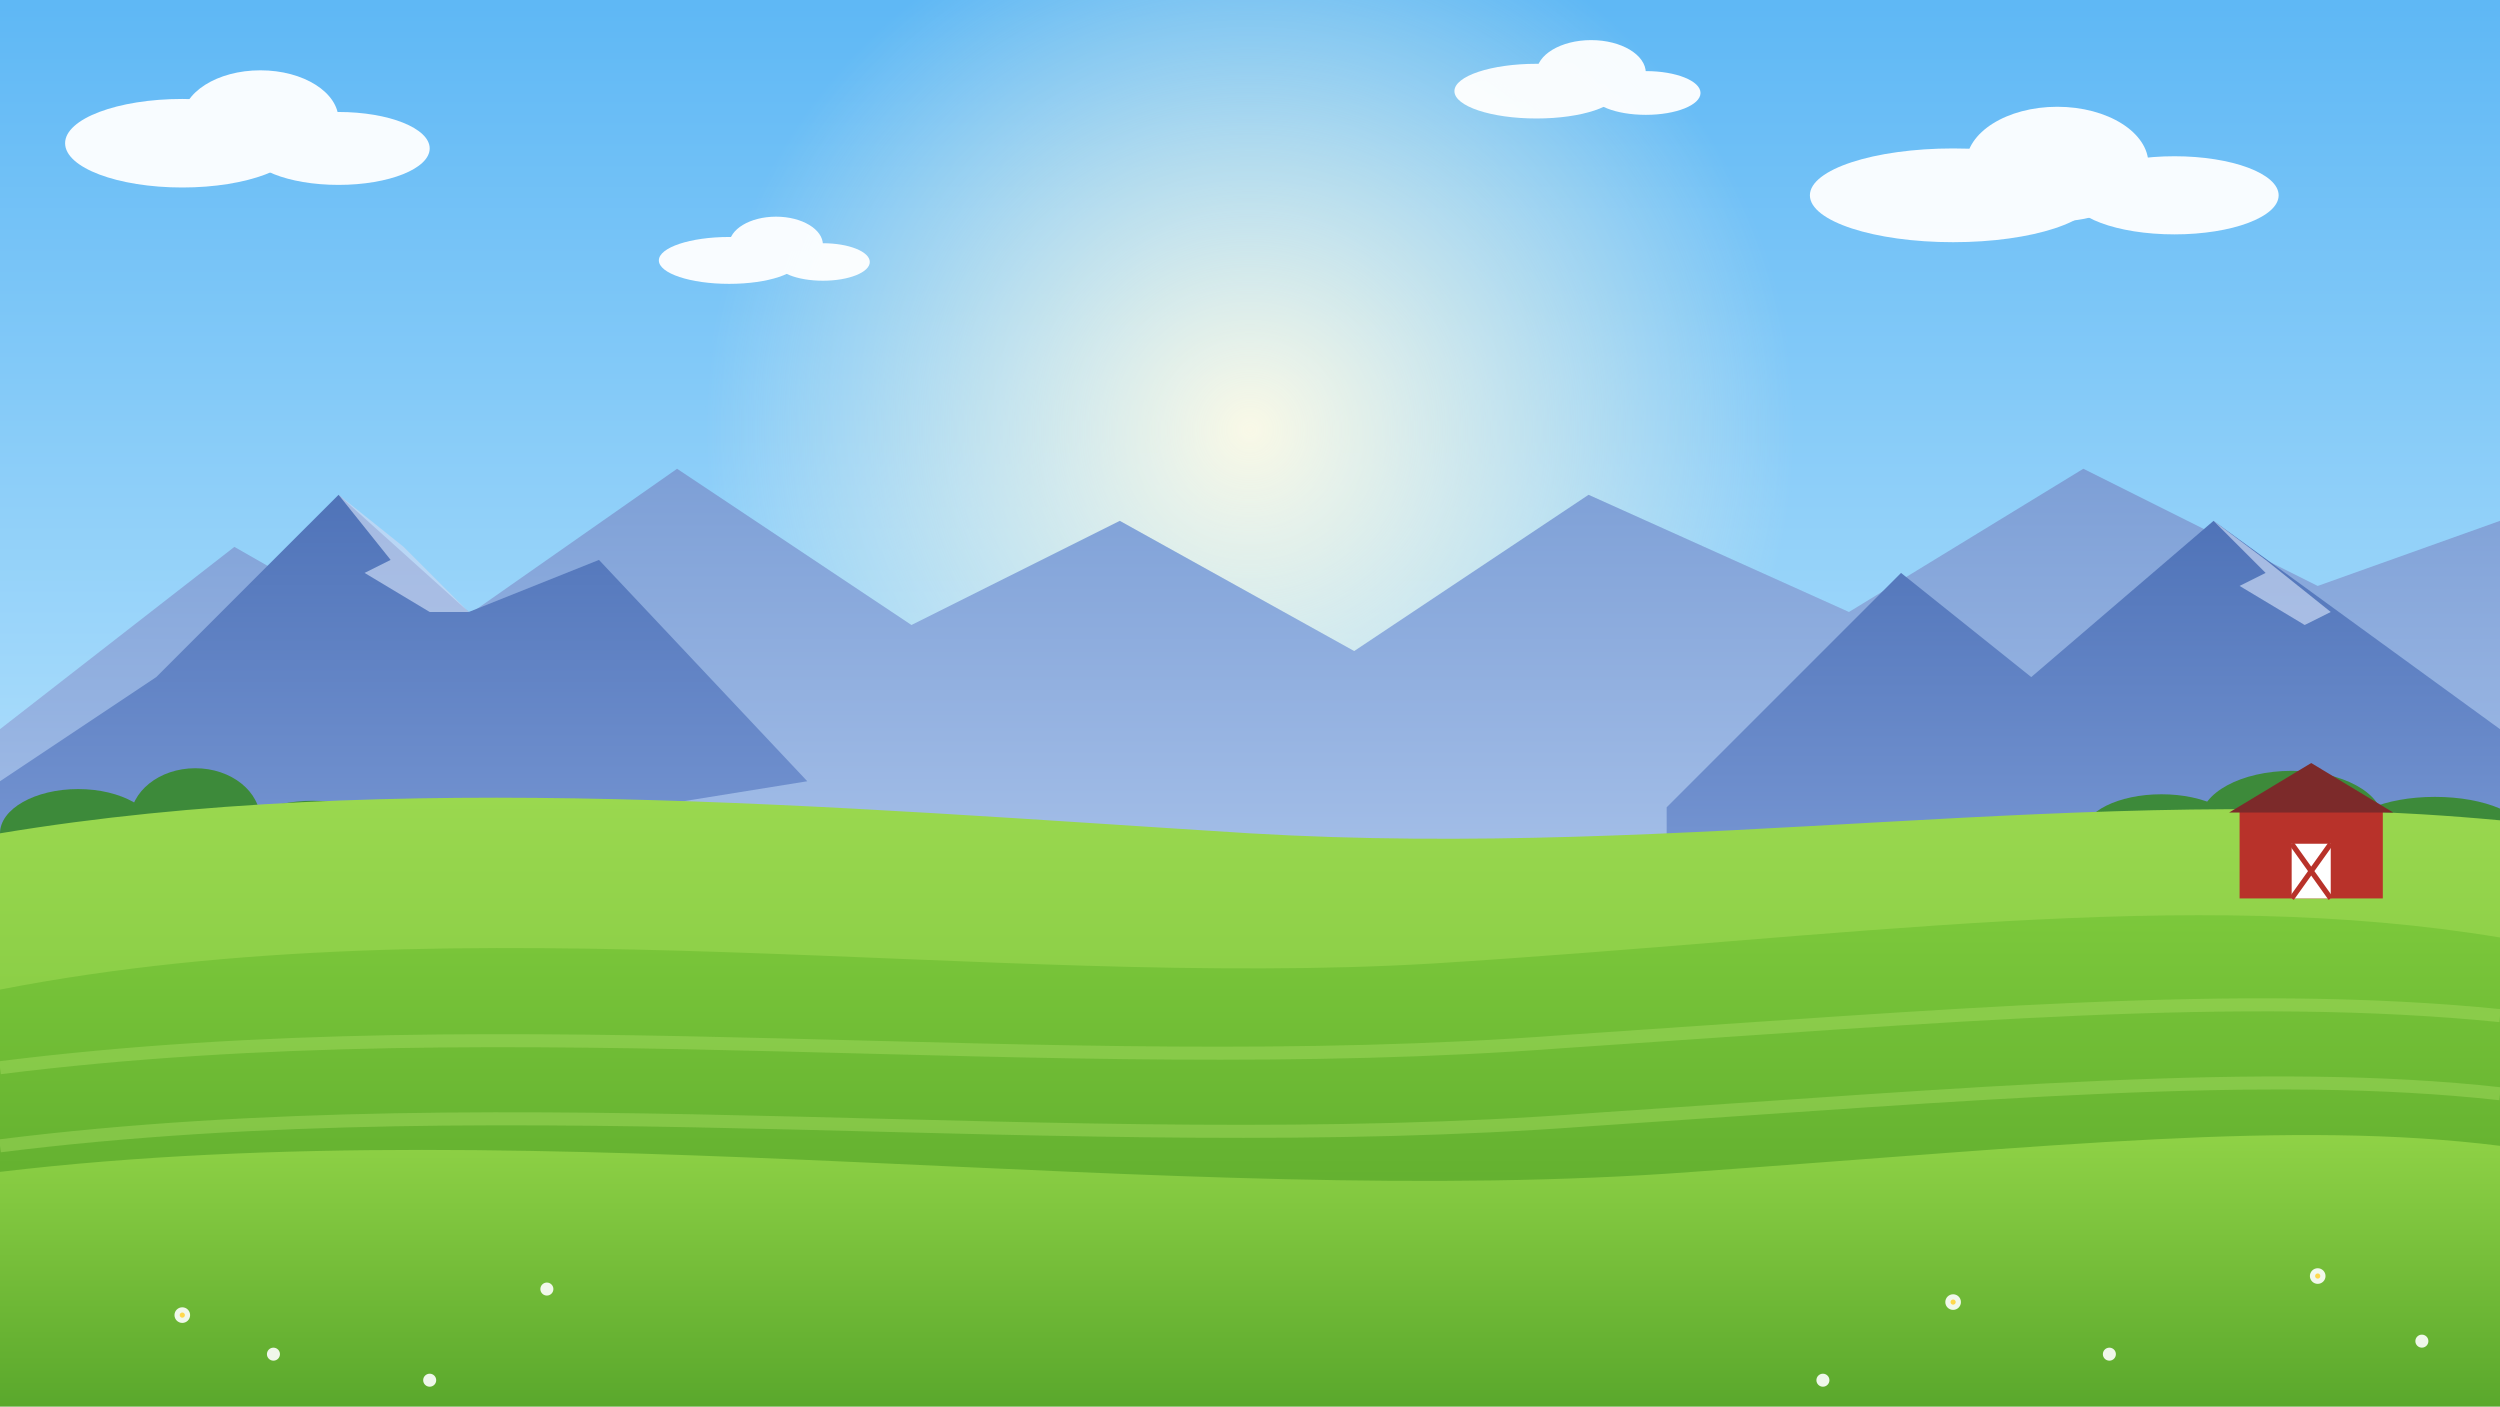
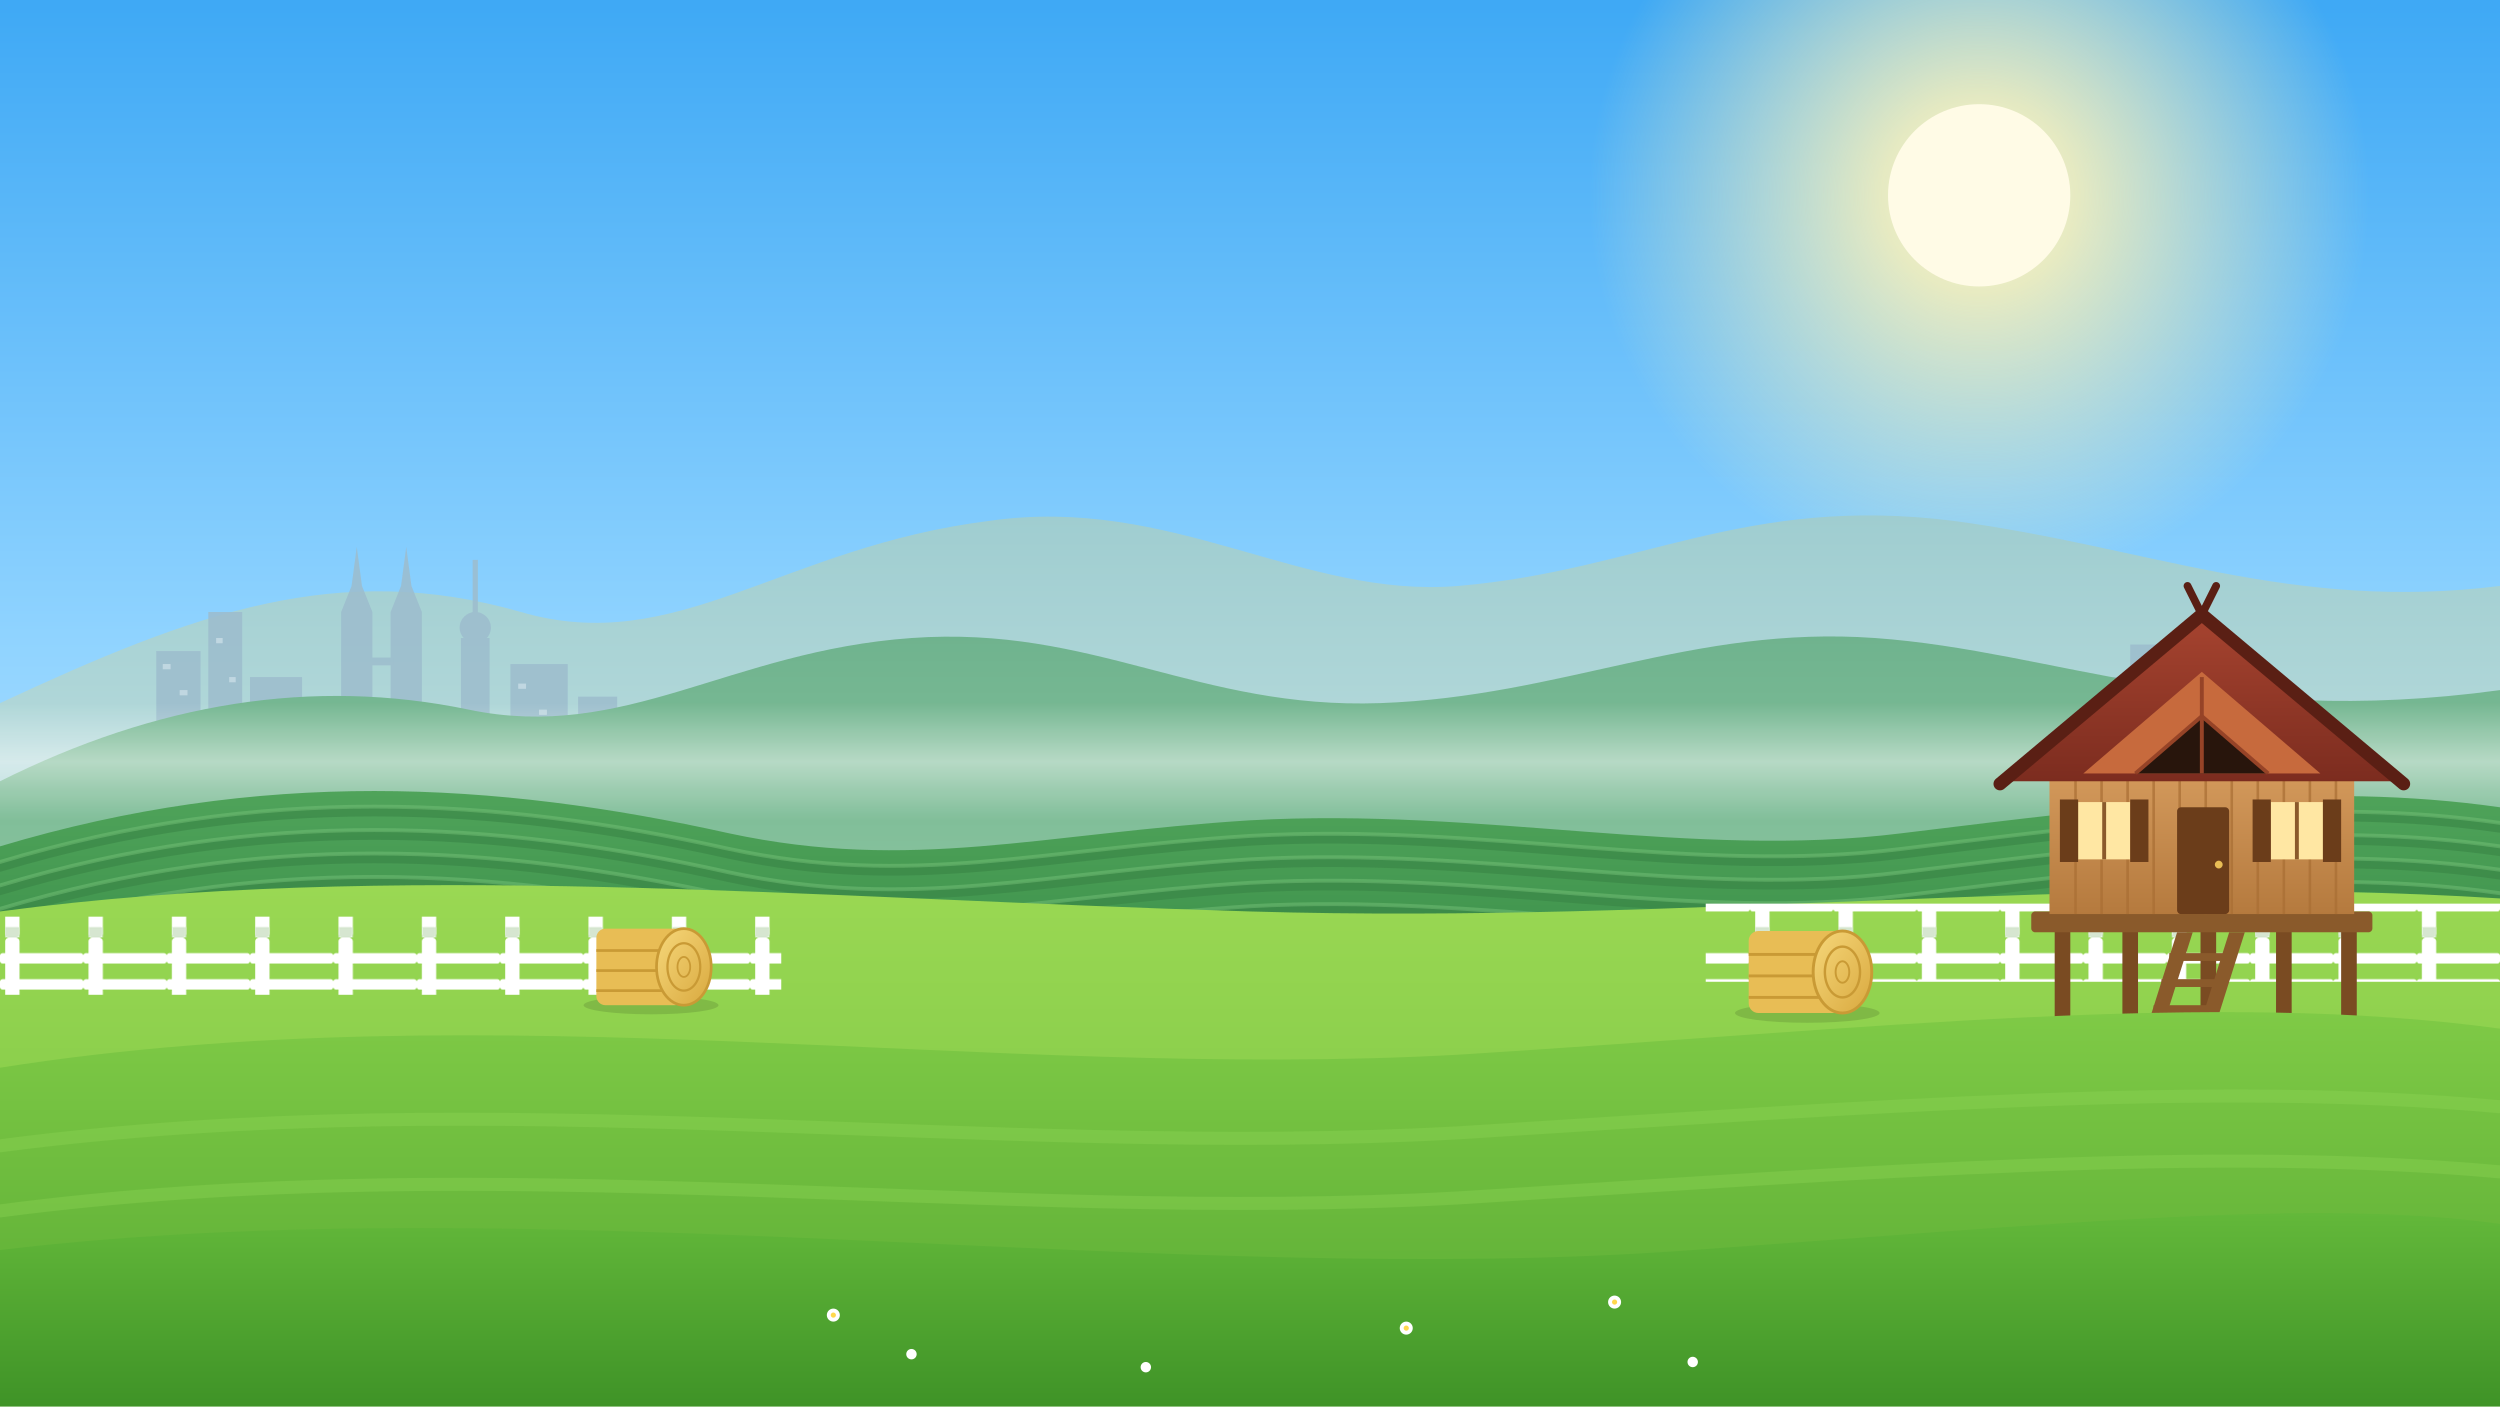
- <svg xmlns="http://www.w3.org/2000/svg" viewBox="0 0 1920 1080" preserveAspectRatio="xMidYMid slice">
+ <svg xmlns="http://www.w3.org/2000/svg" xmlns:xlink="http://www.w3.org/1999/xlink" viewBox="0 0 1920 1080" preserveAspectRatio="xMidYMid slice">
  <defs>
    <linearGradient id="sky" x1="0" y1="0" x2="0" y2="1">
-       <stop offset="0" stop-color="#5fb8f5" />
-       <stop offset=".55" stop-color="#a9dcfb" />
-       <stop offset="1" stop-color="#d9f1ff" />
-     </linearGradient>
-     <linearGradient id="mtnFar" x1="0" y1="0" x2="0" y2="1">
-       <stop offset="0" stop-color="#7d9fd6" />
-       <stop offset="1" stop-color="#a8c2ea" />
-     </linearGradient>
-     <linearGradient id="mtn" x1="0" y1="0" x2="0" y2="1">
-       <stop offset="0" stop-color="#4f73b8" />
-       <stop offset="1" stop-color="#7b9ad6" />
-     </linearGradient>
-     <linearGradient id="hill1" x1="0" y1="0" x2="0" y2="1">
-       <stop offset="0" stop-color="#9ad84f" />
-       <stop offset="1" stop-color="#6cbb35" />
-     </linearGradient>
-     <linearGradient id="hill2" x1="0" y1="0" x2="0" y2="1">
-       <stop offset="0" stop-color="#7cc83b" />
-       <stop offset="1" stop-color="#4f9d26" />
-     </linearGradient>
-     <linearGradient id="hill3" x1="0" y1="0" x2="0" y2="1">
-       <stop offset="0" stop-color="#8fd246" />
-       <stop offset="1" stop-color="#5aa82c" />
+       <stop offset="0" stop-color="#3fa9f5" />
+       <stop offset=".45" stop-color="#8fd3ff" />
+       <stop offset="1" stop-color="#e2f5ff" />
    </linearGradient>
    <radialGradient id="sun" cx="50%" cy="50%" r="50%">
-       <stop offset="0" stop-color="#fffbe6" stop-opacity=".95" />
-       <stop offset="1" stop-color="#fffbe6" stop-opacity="0" />
+       <stop offset="0" stop-color="#fff9dc" stop-opacity="1" />
+       <stop offset=".25" stop-color="#fff3b8" stop-opacity=".85" />
+       <stop offset="1" stop-color="#fff3b8" stop-opacity="0" />
    </radialGradient>
+     <linearGradient id="far" x1="0" y1="0" x2="0" y2="1">
+       <stop offset="0" stop-color="#9fcdd0" />
+       <stop offset="1" stop-color="#c3e2e2" />
+     </linearGradient>
+     <linearGradient id="mid" x1="0" y1="0" x2="0" y2="1">
+       <stop offset="0" stop-color="#6fb38e" />
+       <stop offset="1" stop-color="#8fc7a2" />
+     </linearGradient>
+     <linearGradient id="tea" x1="0" y1="0" x2="0" y2="1">
+       <stop offset="0" stop-color="#4fa35a" />
+       <stop offset="1" stop-color="#3b8f49" />
+     </linearGradient>
+     <linearGradient id="mist" x1="0" y1="0" x2="0" y2="1">
+       <stop offset="0" stop-color="#fff" stop-opacity="0" />
+       <stop offset=".5" stop-color="#fff" stop-opacity=".45" />
+       <stop offset="1" stop-color="#fff" stop-opacity="0" />
+     </linearGradient>
+     <linearGradient id="field1" x1="0" y1="0" x2="0" y2="1">
+       <stop offset="0" stop-color="#9ad853" />
+       <stop offset="1" stop-color="#72c040" />
+     </linearGradient>
+     <linearGradient id="field2" x1="0" y1="0" x2="0" y2="1">
+       <stop offset="0" stop-color="#7fca46" />
+       <stop offset="1" stop-color="#55a832" />
+     </linearGradient>
+     <linearGradient id="field3" x1="0" y1="0" x2="0" y2="1">
+       <stop offset="0" stop-color="#63b83a" />
+       <stop offset="1" stop-color="#3f9327" />
+     </linearGradient>
+     <linearGradient id="wood" x1="0" y1="0" x2="0" y2="1">
+       <stop offset="0" stop-color="#d49a5c" />
+       <stop offset="1" stop-color="#b57a3e" />
+     </linearGradient>
+     <linearGradient id="roof" x1="0" y1="0" x2="0" y2="1">
+       <stop offset="0" stop-color="#a5432f" />
+       <stop offset="1" stop-color="#7c2c1f" />
+     </linearGradient>
+     <linearGradient id="hayFace" x1="0" y1="0" x2="1" y2="1">
+       <stop offset="0" stop-color="#f6d77a" />
+       <stop offset="1" stop-color="#d9a93f" />
+     </linearGradient>
+     <path id="teaRow" d="M0 650 C200 590 380 600 560 640 C700 670 800 640 960 630 C1140 620 1300 660 1460 640 C1640 618 1780 600 1920 620" fill="none" />
+     <clipPath id="teaClip">
+       <path d="M0 650 C200 590 380 600 560 640 C700 670 800 640 960 630 C1140 620 1300 660 1460 640 C1640 618 1780 600 1920 620 L1920 760 L0 760Z" />
+     </clipPath>
+     <pattern id="fence" width="64" height="60" patternUnits="userSpaceOnUse">
+       <rect x="0" y="12" width="64" height="8" rx="2" fill="#fff" />
+       <rect x="0" y="32" width="64" height="8" rx="2" fill="#fff" />
+       <rect x="4" y="0" width="11" height="60" rx="3" fill="#fff" />
+       <rect x="4" y="52" width="11" height="8" fill="#d6e6d0" />
+     </pattern>
+     <symbol id="hay" overflow="visible">
+       <ellipse cx="0" cy="0" rx="74" ry="10" fill="#000" opacity=".12" />
+       <rect x="-60" y="-84" width="96" height="84" rx="10" fill="#e8bd55" />
+       <path d="M-60 -60 H36 M-60 -38 H36 M-60 -16 H36" stroke="#c99a35" stroke-width="3" />
+       <ellipse cx="36" cy="-42" rx="30" ry="42" fill="url(#hayFace)" stroke="#c99a35" stroke-width="3" />
+       <ellipse cx="36" cy="-42" rx="18" ry="26" fill="none" stroke="#c99a35" stroke-width="2.5" />
+       <ellipse cx="36" cy="-42" rx="7" ry="11" fill="none" stroke="#c99a35" stroke-width="2" />
+     </symbol>
  </defs>
  <rect width="1920" height="1080" fill="url(#sky)" />
-   <circle cx="960" cy="330" r="420" fill="url(#sun)" />
-   <g fill="#fff" opacity=".95">
-     <g transform="translate(140 110)">
-       <ellipse cx="0" cy="0" rx="90" ry="34" />
-       <ellipse cx="60" cy="-18" rx="60" ry="38" />
-       <ellipse cx="120" cy="4" rx="70" ry="28" />
+   <circle cx="1520" cy="150" r="300" fill="url(#sun)" />
+   <circle cx="1520" cy="150" r="70" fill="#fffbe6" />
+   <path d="M0 540 C150 470 260 430 400 470 C520 505 600 420 760 400 C900 380 1000 460 1120 450 C1260 438 1340 380 1500 400 C1650 420 1760 470 1920 450 L1920 720 L0 720Z" fill="url(#far)" />
+   <g fill="#9cbccd" opacity=".85">
+     <rect x="120" y="500" width="34" height="100" />
+     <rect x="160" y="470" width="26" height="130" />
+     <rect x="192" y="520" width="40" height="80" />
+     <path d="M262 600 V470 L270 450 L274 420 L278 450 L286 470 V600Z" />
+     <path d="M300 600 V470 L308 450 L312 420 L316 450 L324 470 V600Z" />
+     <rect x="284" y="505" width="18" height="6" />
+     <rect x="354" y="490" width="22" height="110" />
+     <path d="M365 490 V430" stroke="#9cbccd" stroke-width="4" />
+     <circle cx="365" cy="482" r="12" />
+     <rect x="392" y="510" width="44" height="90" />
+     <rect x="444" y="535" width="30" height="65" />
+     <rect x="1600" y="520" width="30" height="80" />
+     <rect x="1636" y="495" width="24" height="105" />
+     <rect x="1666" y="530" width="40" height="70" />
+   </g>
+   <g fill="#cfe1ea" opacity=".7">
+     <rect x="125" y="510" width="6" height="4" />
+     <rect x="138" y="530" width="6" height="4" />
+     <rect x="166" y="490" width="5" height="4" />
+     <rect x="176" y="520" width="5" height="4" />
+     <rect x="398" y="525" width="6" height="4" />
+     <rect x="414" y="545" width="6" height="4" />
+   </g>
+   <path d="M0 600 C120 540 240 520 360 545 C480 570 560 500 700 490 C840 480 920 545 1060 540 C1200 535 1300 480 1440 490 C1580 500 1700 560 1920 530 L1920 740 L0 740Z" fill="url(#mid)" />
+   <rect x="0" y="540" width="1920" height="90" fill="url(#mist)" />
+   <path d="M0 650 C200 590 380 600 560 640 C700 670 800 640 960 630 C1140 620 1300 660 1460 640 C1640 618 1780 600 1920 620 L1920 760 L0 760Z" fill="url(#tea)" />
+   <g clip-path="url(#teaClip)" stroke="#378243" stroke-width="7" stroke-linecap="round" opacity=".55">
+     <use href="#teaRow" xlink:href="#teaRow" transform="translate(0 16)" />
+     <use href="#teaRow" xlink:href="#teaRow" transform="translate(0 34)" />
+     <use href="#teaRow" xlink:href="#teaRow" transform="translate(0 52)" />
+     <use href="#teaRow" xlink:href="#teaRow" transform="translate(0 70)" />
+     <use href="#teaRow" xlink:href="#teaRow" transform="translate(0 88)" />
+     <use href="#teaRow" xlink:href="#teaRow" transform="translate(0 106)" />
+   </g>
+   <g clip-path="url(#teaClip)" stroke="#78c47a" stroke-width="3" stroke-linecap="round" opacity=".45">
+     <use href="#teaRow" xlink:href="#teaRow" transform="translate(0 12)" />
+     <use href="#teaRow" xlink:href="#teaRow" transform="translate(0 30)" />
+     <use href="#teaRow" xlink:href="#teaRow" transform="translate(0 48)" />
+     <use href="#teaRow" xlink:href="#teaRow" transform="translate(0 66)" />
+     <use href="#teaRow" xlink:href="#teaRow" transform="translate(0 84)" />
+   </g>
+   <path d="M0 700 C300 660 620 690 960 700 C1300 710 1600 670 1920 690 L1920 1080 L0 1080Z" fill="url(#field1)" />
+   <rect x="0" y="704" width="600" height="60" fill="url(#fence)" />
+   <rect x="1310" y="694" width="610" height="60" fill="url(#fence)" />
+   <g>
+     <ellipse cx="1690" cy="792" rx="170" ry="14" fill="#000" opacity=".12" />
+     <g fill="#7a4b22">
+       <rect x="1578" y="712" width="12" height="80" />
+       <rect x="1630" y="712" width="12" height="80" />
+       <rect x="1690" y="712" width="12" height="80" />
+       <rect x="1748" y="712" width="12" height="80" />
+       <rect x="1798" y="712" width="12" height="80" />
    </g>
-     <g transform="translate(1500 150)">
-       <ellipse cx="0" cy="0" rx="110" ry="36" />
-       <ellipse cx="80" cy="-24" rx="70" ry="44" />
-       <ellipse cx="170" cy="0" rx="80" ry="30" />
+     <rect x="1560" y="700" width="262" height="16" rx="3" fill="#8a5a2b" />
+     <rect x="1574" y="590" width="234" height="112" fill="url(#wood)" />
+     <g stroke="#a86d33" stroke-width="2" opacity=".7">
+       <path d="M1594 590 V702 M1614 590 V702 M1634 590 V702 M1654 590 V702 M1674 590 V702 M1694 590 V702 M1714 590 V702 M1734 590 V702 M1754 590 V702 M1774 590 V702 M1794 590 V702" />
    </g>
-     <g transform="translate(1180 70) scale(.7)">
-       <ellipse cx="0" cy="0" rx="90" ry="30" />
-       <ellipse cx="60" cy="-20" rx="60" ry="36" />
-       <ellipse cx="120" cy="2" rx="60" ry="24" />
+     <g>
+       <rect x="1596" y="616" width="40" height="44" fill="#ffe7a3" />
+       <path d="M1616 616 V660" stroke="#8a5a2b" stroke-width="3" />
+       <rect x="1582" y="614" width="14" height="48" fill="#6b3d1a" />
+       <rect x="1636" y="614" width="14" height="48" fill="#6b3d1a" />
+       <rect x="1744" y="616" width="40" height="44" fill="#ffe7a3" />
+       <path d="M1764 616 V660" stroke="#8a5a2b" stroke-width="3" />
+       <rect x="1730" y="614" width="14" height="48" fill="#6b3d1a" />
+       <rect x="1784" y="614" width="14" height="48" fill="#6b3d1a" />
    </g>
-     <g transform="translate(560 200) scale(.6)">
-       <ellipse cx="0" cy="0" rx="90" ry="30" />
-       <ellipse cx="60" cy="-20" rx="60" ry="36" />
-       <ellipse cx="120" cy="2" rx="60" ry="24" />
+     <rect x="1672" y="620" width="40" height="82" rx="3" fill="#6b3d1a" />
+     <circle cx="1704" cy="664" r="3" fill="#e8bd55" />
+     <g fill="#8a5a2b">
+       <path d="M1672 716 L1648 792 H1660 L1684 716Z" />
+       <path d="M1712 716 L1688 792 H1700 L1724 716Z" />
+       <rect x="1666" y="732" width="46" height="6" />
+       <rect x="1660" y="752" width="46" height="6" />
+       <rect x="1654" y="772" width="46" height="6" />
    </g>
+     <path d="M1540 600 L1691 476 L1842 600 Z" fill="url(#roof)" />
+     <path d="M1600 594 L1691 516 L1782 594 Z" fill="#c76a3d" />
+     <g stroke="#8a3a22" stroke-width="3" opacity=".8">
+       <path d="M1640 594 L1691 550 L1742 594" />
+       <path d="M1691 520 V594" />
+     </g>
+     <path d="M1536 602 L1691 472 L1846 602" fill="none" stroke="#5a1f14" stroke-width="10" stroke-linejoin="round" stroke-linecap="round" />
+     <path d="M1691 472 L1680 450 M1691 472 L1702 450" stroke="#5a1f14" stroke-width="6" stroke-linecap="round" />
  </g>
-   <path d="M0 560 L180 420 L320 500 L520 360 L700 480 L860 400 L1040 500 L1220 380 L1420 470 L1600 360 L1780 450 L1920 400 L1920 700 L0 700Z" fill="url(#mtnFar)" />
-   <path d="M0 600 L120 520 L260 380 L360 470 L460 430 L620 600 L0 700Z" fill="url(#mtn)" />
-   <path d="M260 380 L300 430 L280 440 L330 470 L360 470 L310 420Z" fill="#c9d9f3" opacity=".7" />
-   <path d="M1280 620 L1460 440 L1560 520 L1700 400 L1920 560 L1920 700 L1280 700Z" fill="url(#mtn)" />
-   <path d="M1700 400 L1740 440 L1720 450 L1770 480 L1790 470 L1740 430Z" fill="#c9d9f3" opacity=".7" />
-   <g fill="#3d8a3a">
-     <ellipse cx="60" cy="640" rx="60" ry="34" />
-     <ellipse cx="150" cy="630" rx="50" ry="40" />
-     <ellipse cx="240" cy="645" rx="60" ry="30" />
-     <ellipse cx="1660" cy="640" rx="60" ry="30" />
-     <ellipse cx="1760" cy="630" rx="70" ry="38" />
-     <ellipse cx="1870" cy="642" rx="70" ry="30" />
+   <use href="#hay" xlink:href="#hay" transform="translate(500 772) scale(.7)" />
+   <use href="#hay" xlink:href="#hay" transform="translate(1388 778) scale(.75)" />
+   <use href="#hay" xlink:href="#hay" transform="translate(1872 840) scale(.6)" />
+   <path d="M0 820 C380 760 760 830 1120 810 C1440 790 1700 760 1920 790 L1920 1080 L0 1080Z" fill="url(#field2)" />
+   <g stroke="#8fd655" stroke-width="10" fill="none" opacity=".35" stroke-linecap="round">
+     <path d="M0 880 C380 830 760 890 1120 870 C1440 850 1700 830 1920 850" />
+     <path d="M0 930 C380 880 760 940 1120 920 C1440 900 1700 880 1920 900" />
  </g>
-   <path d="M0 640 C300 590 640 620 960 640 C1300 660 1600 600 1920 630 L1920 1080 L0 1080Z" fill="url(#hill1)" />
-   <path d="M0 760 C360 690 760 760 1100 740 C1420 720 1680 680 1920 720 L1920 1080 L0 1080Z" fill="url(#hill2)" />
-   <g stroke="#a6dc62" stroke-width="10" fill="none" opacity=".45">
-     <path d="M0 820 C400 770 800 830 1200 800 C1500 780 1720 760 1920 780" />
-     <path d="M0 880 C400 830 820 890 1220 860 C1520 840 1740 820 1920 840" />
-   </g>
-   <path d="M0 900 C420 850 900 930 1300 900 C1580 880 1760 860 1920 880 L1920 1080 L0 1080Z" fill="url(#hill3)" />
-   <g transform="translate(1720 600)">
-     <rect x="0" y="20" width="110" height="70" fill="#b8322a" />
-     <path d="M-8 24 L55 -14 L118 24Z" fill="#7c2a2a" />
-     <rect x="40" y="48" width="30" height="42" fill="#fff" />
-     <path d="M40 48 L70 90 M70 48 L40 90" stroke="#b8322a" stroke-width="4" />
-   </g>
-   <g fill="#fff" opacity=".9">
-     <circle cx="140" cy="1010" r="6" />
-     <circle cx="210" cy="1040" r="5" />
-     <circle cx="420" cy="990" r="5" />
-     <circle cx="1500" cy="1000" r="6" />
-     <circle cx="1620" cy="1040" r="5" />
-     <circle cx="1780" cy="980" r="6" />
-     <circle cx="1860" cy="1030" r="5" />
-     <circle cx="330" cy="1060" r="5" />
-     <circle cx="1400" cy="1060" r="5" />
+   <path d="M0 960 C420 910 900 990 1300 960 C1580 940 1780 920 1920 940 L1920 1080 L0 1080Z" fill="url(#field3)" />
+   <g fill="#fff">
+     <circle cx="640" cy="1010" r="5" />
+     <circle cx="700" cy="1040" r="4" />
+     <circle cx="1240" cy="1000" r="5" />
+     <circle cx="1300" cy="1046" r="4" />
+     <circle cx="880" cy="1050" r="4" />
+     <circle cx="1080" cy="1020" r="5" />
  </g>
  <g fill="#ffd84d">
-     <circle cx="140" cy="1010" r="2" />
-     <circle cx="1500" cy="1000" r="2" />
-     <circle cx="1780" cy="980" r="2" />
+     <circle cx="640" cy="1010" r="2" />
+     <circle cx="1240" cy="1000" r="2" />
+     <circle cx="1080" cy="1020" r="2" />
  </g>
</svg>
